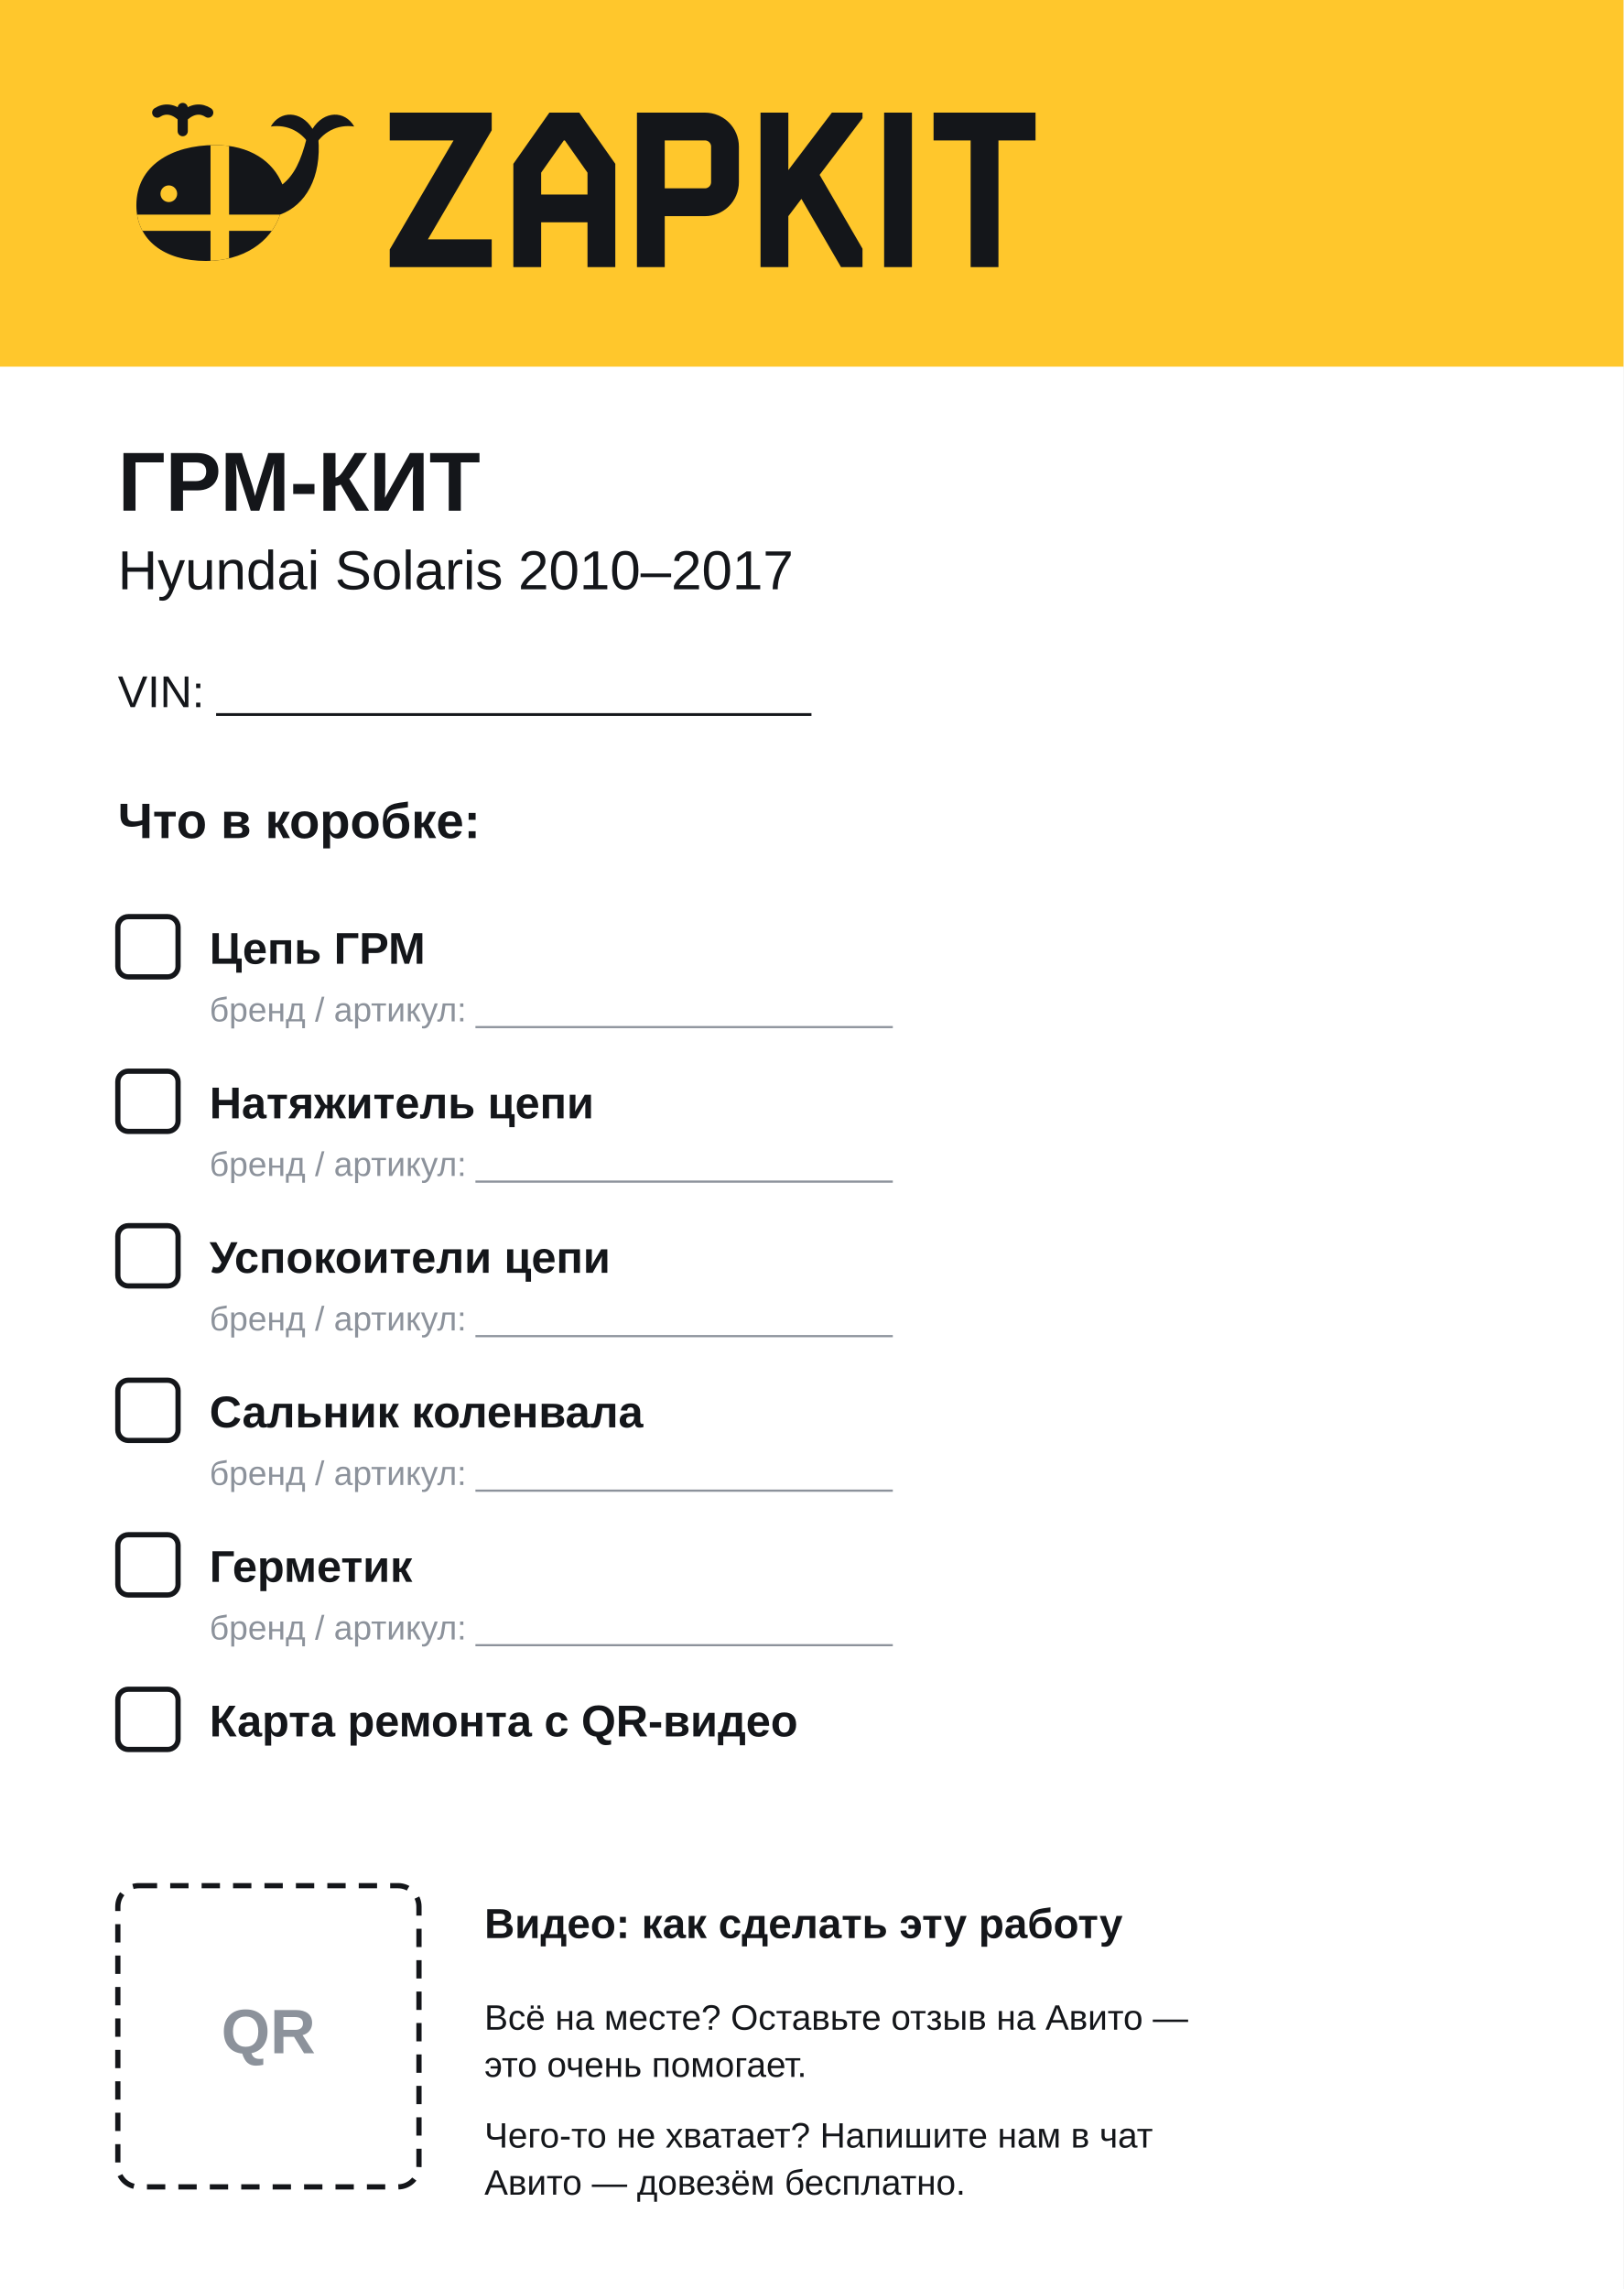
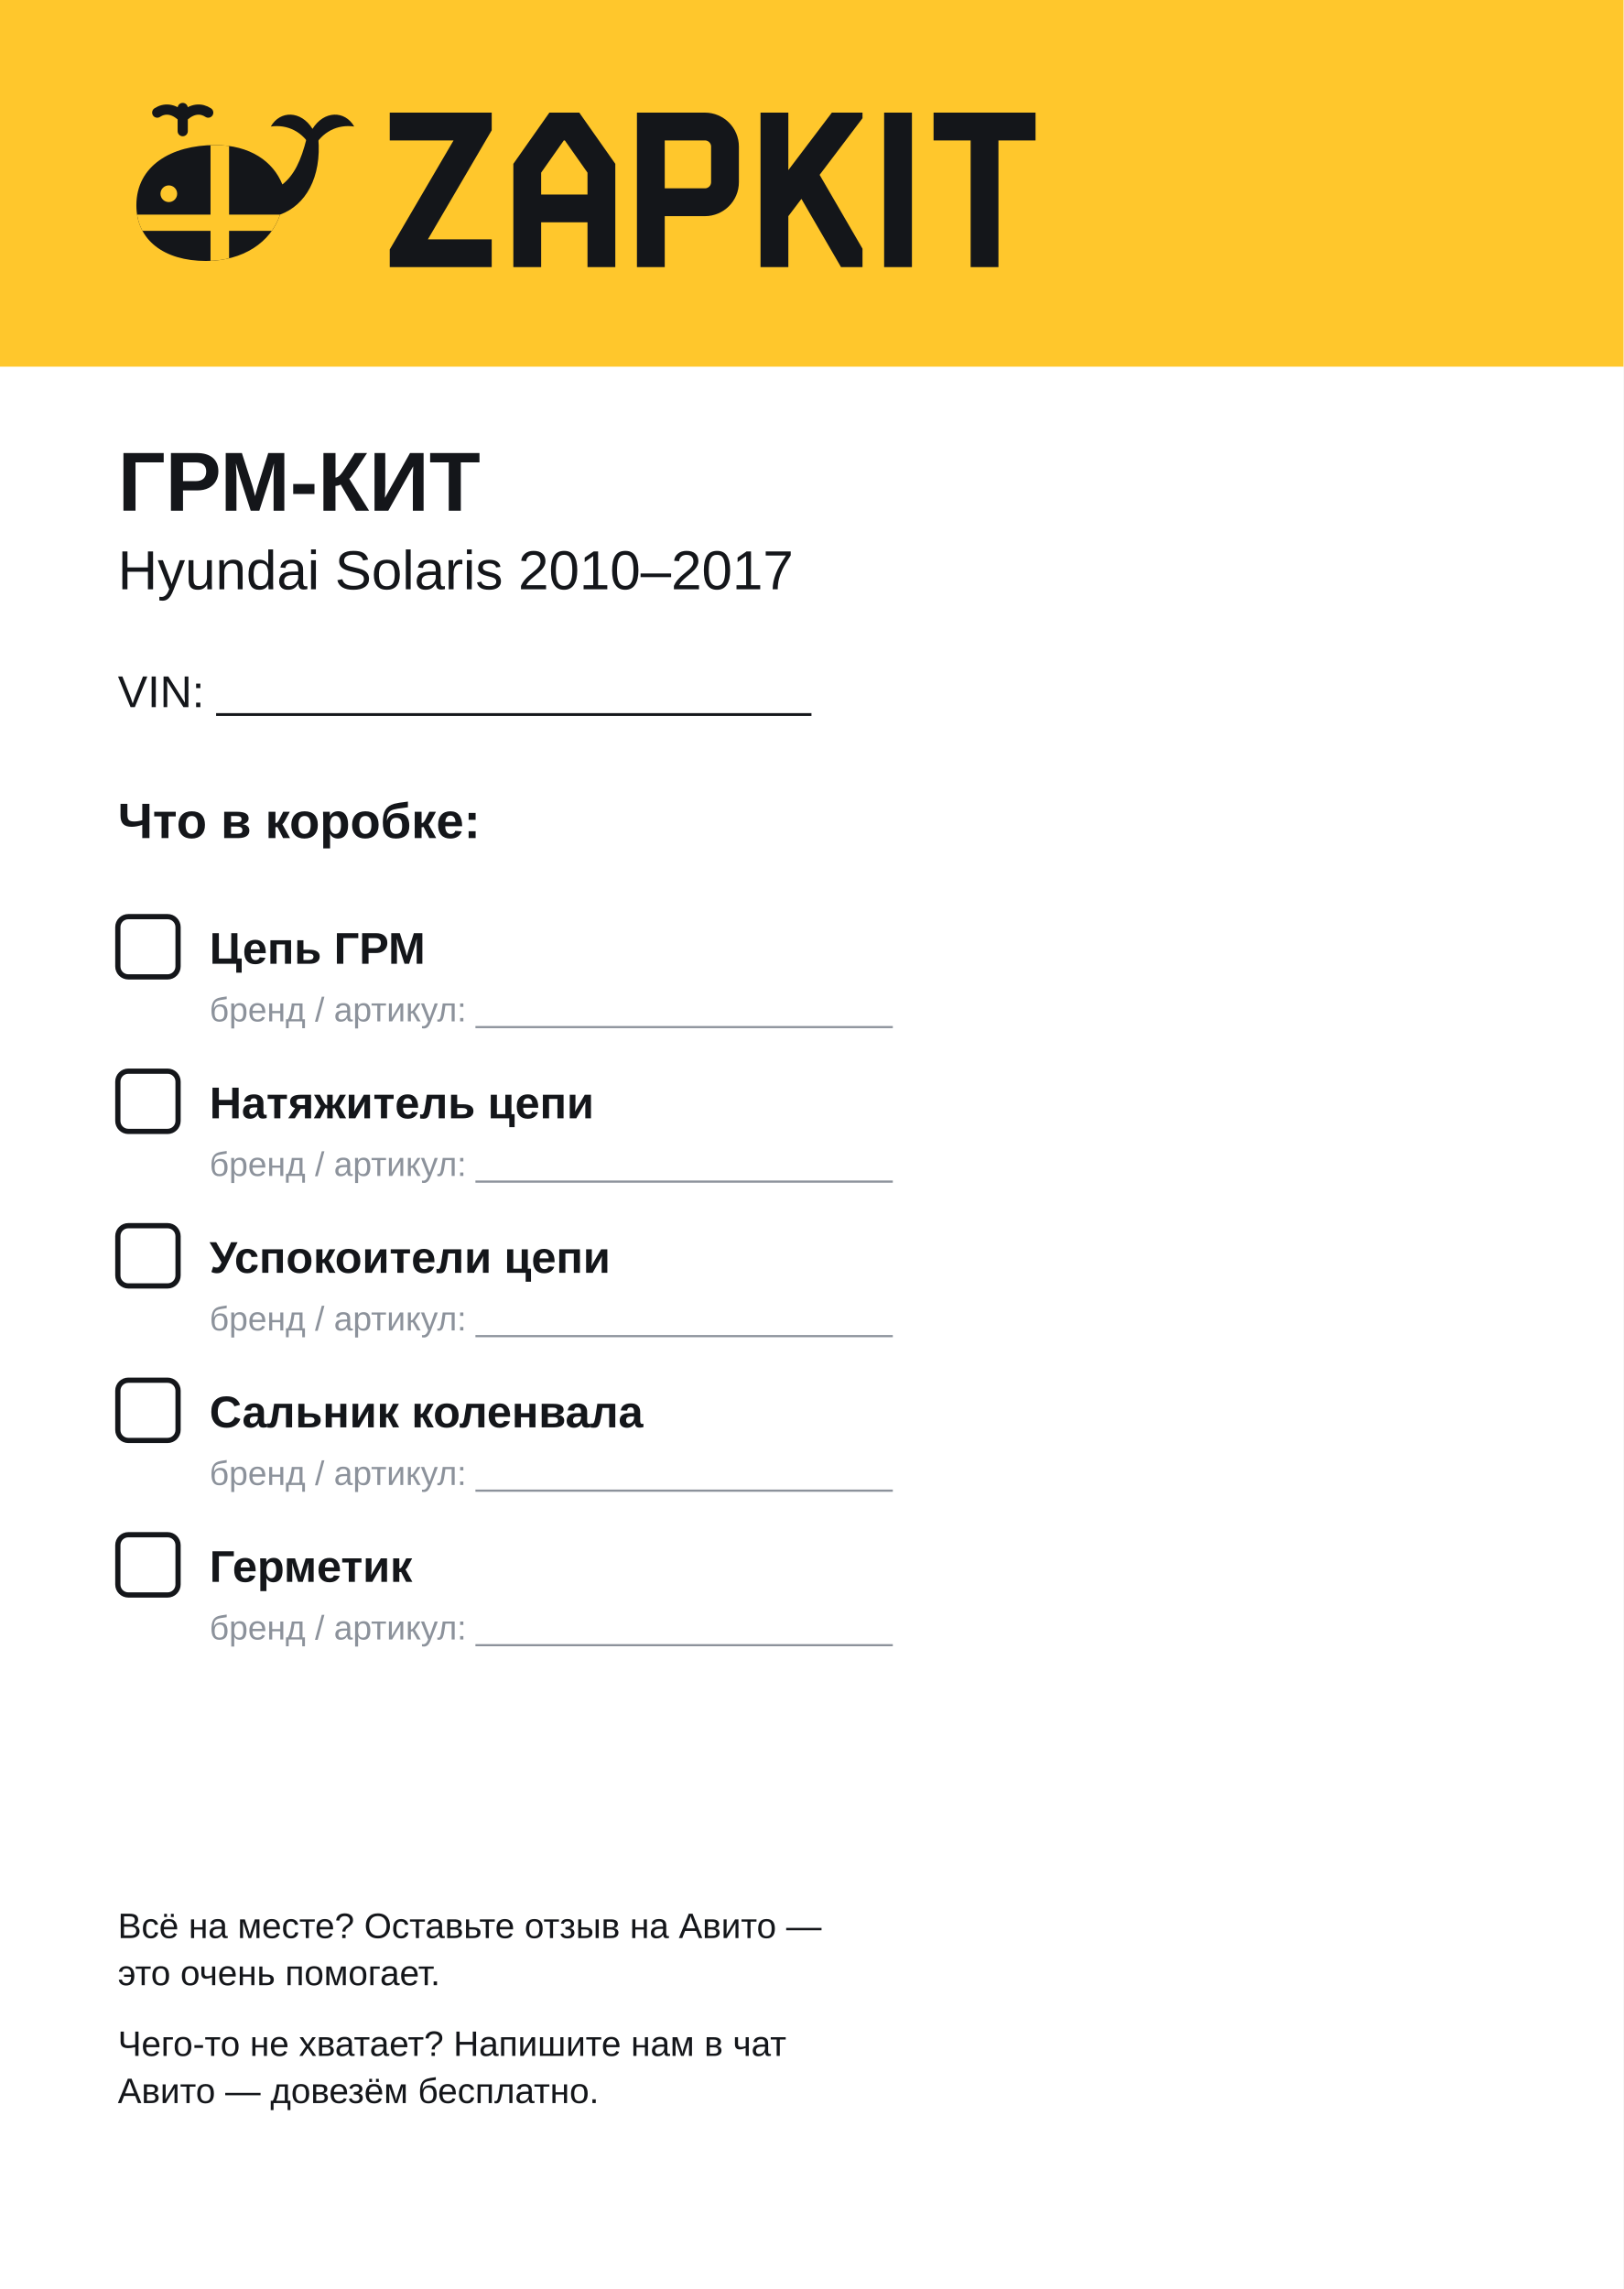
<svg xmlns="http://www.w3.org/2000/svg" viewBox="0 0 1240 1748" width="1240" height="1748" role="img" aria-label="ZAPKIT — карта ремонта: ГРМ-КИТ Hyundai Solaris 2010–2017">
  <rect width="1240" height="1748" fill="#FFFFFF" />
  <rect width="1240" height="280" fill="#FFC72C" />
  <g transform="translate(90 86) scale(1.18)">
    <g transform="translate(0 -30) scale(1.5)">
      <defs>
        <clipPath id="wb-r14">
          <path d="M8,60 C8,43 23,34 42,34 C57,34 67,41 71,51 C76,47 79,41 81.5,31 L86.5,31 C88,48 81,60 70,64 C66,76 54,84 38,84 C20,84 8,75 8,60 Z" />
        </clipPath>
      </defs>
      <path fill="#14161A" d="M8,60 C8,43 23,34 42,34 C57,34 67,41 71,51 C76,47 79,41 81.5,31 L86.5,31 C88,48 81,60 70,64 C66,76 54,84 38,84 C20,84 8,75 8,60 Z" />
      <path fill="#14161A" d="M84,36 C80,28 73,25 66,26 C70,19 79,19 84,27 C89,19 98,19 102,26 C95,25 88,28 84,36 Z" />
      <g clip-path="url(#wb-r14)" fill="#FFC72C">
        <rect x="40" y="30" width="8" height="60" />
        <rect x="0" y="64" width="90" height="7" />
      </g>
      <circle cx="22" cy="55" r="3.6" fill="#FFC72C" />
      <path d="M28,28 V18 M28,22 C24,18 20,18 17,20 M28,22 C32,18 36,18 39,20" fill="none" stroke="#14161A" stroke-width="4.4" stroke-linecap="round" />
    </g>
    <g transform="translate(176 0)">
      <defs>
        <clipPath id="c66-r14">
          <rect width="66" height="100" />
        </clipPath>
        <clipPath id="c18-r14">
          <rect width="18" height="100" />
        </clipPath>
      </defs>
      <g transform="translate(0 0)">
        <path clip-path="url(#c66-r14)" d="M0,9 H57 L9,91 H66" fill="none" stroke="#14161A" stroke-width="18" stroke-linejoin="miter" stroke-miterlimit="10" />
      </g>
      <g transform="translate(80 0)">
        <path clip-path="url(#c66-r14)" d="M9,100 V36 L28,9 H38 L57,36 V100 M9,62 H57" fill="none" stroke="#14161A" stroke-width="18" stroke-linejoin="miter" stroke-miterlimit="10" />
      </g>
      <g transform="translate(160 0)">
        <path clip-path="url(#c66-r14)" d="M9,100 V9 H44 A13,13 0 0 1 57,22 V45 A13,13 0 0 1 44,58 H9" fill="none" stroke="#14161A" stroke-width="18" stroke-linejoin="miter" stroke-miterlimit="10" />
      </g>
      <g transform="translate(240 0)">
        <path clip-path="url(#c66-r14)" d="M9,0 V100 M9,64 L62,-6 M30,44 L66,106" fill="none" stroke="#14161A" stroke-width="18" stroke-linejoin="miter" stroke-miterlimit="10" />
      </g>
      <g transform="translate(320 0)">
        <path clip-path="url(#c18-r14)" d="M9,0 V100" fill="none" stroke="#14161A" stroke-width="18" stroke-linejoin="miter" stroke-miterlimit="10" />
      </g>
      <g transform="translate(352 0)">
        <path clip-path="url(#c66-r14)" d="M0,9 H66 M33,9 V100" fill="none" stroke="#14161A" stroke-width="18" stroke-linejoin="miter" stroke-miterlimit="10" />
      </g>
    </g>
  </g>
  <text x="90" y="390" font-family="'Liberation Sans', Arial, Helvetica, sans-serif" font-size="64" font-weight="700" fill="#14161A" text-anchor="start">ГРМ-КИТ</text>
  <text x="90" y="450" font-family="'Liberation Sans', Arial, Helvetica, sans-serif" font-size="42" font-weight="400" fill="#14161A" text-anchor="start">Hyundai Solaris 2010–2017</text>
  <text x="90" y="540" font-family="'Liberation Sans', Arial, Helvetica, sans-serif" font-size="34" font-weight="400" fill="#14161A" text-anchor="start">VIN: ________________________</text>
  <text x="90" y="640" font-family="'Liberation Sans', Arial, Helvetica, sans-serif" font-size="38" font-weight="700" fill="#14161A" text-anchor="start">Что в коробке:</text>
  <rect x="90" y="700" width="46" height="46" rx="8" fill="none" stroke="#14161A" stroke-width="4" />
  <text x="160" y="736" font-family="'Liberation Sans', Arial, Helvetica, sans-serif" font-size="34" font-weight="700" fill="#14161A" text-anchor="start">Цепь ГРМ</text>
  <text x="160" y="780" font-family="'Liberation Sans', Arial, Helvetica, sans-serif" font-size="26" font-weight="400" fill="#8C929B" text-anchor="start">бренд / артикул: ______________________</text>
  <rect x="90" y="818" width="46" height="46" rx="8" fill="none" stroke="#14161A" stroke-width="4" />
  <text x="160" y="854" font-family="'Liberation Sans', Arial, Helvetica, sans-serif" font-size="34" font-weight="700" fill="#14161A" text-anchor="start">Натяжитель цепи</text>
  <text x="160" y="898" font-family="'Liberation Sans', Arial, Helvetica, sans-serif" font-size="26" font-weight="400" fill="#8C929B" text-anchor="start">бренд / артикул: ______________________</text>
  <rect x="90" y="936" width="46" height="46" rx="8" fill="none" stroke="#14161A" stroke-width="4" />
  <text x="160" y="972" font-family="'Liberation Sans', Arial, Helvetica, sans-serif" font-size="34" font-weight="700" fill="#14161A" text-anchor="start">Успокоители цепи</text>
  <text x="160" y="1016" font-family="'Liberation Sans', Arial, Helvetica, sans-serif" font-size="26" font-weight="400" fill="#8C929B" text-anchor="start">бренд / артикул: ______________________</text>
  <rect x="90" y="1054" width="46" height="46" rx="8" fill="none" stroke="#14161A" stroke-width="4" />
  <text x="160" y="1090" font-family="'Liberation Sans', Arial, Helvetica, sans-serif" font-size="34" font-weight="700" fill="#14161A" text-anchor="start">Сальник коленвала</text>
  <text x="160" y="1134" font-family="'Liberation Sans', Arial, Helvetica, sans-serif" font-size="26" font-weight="400" fill="#8C929B" text-anchor="start">бренд / артикул: ______________________</text>
  <rect x="90" y="1172" width="46" height="46" rx="8" fill="none" stroke="#14161A" stroke-width="4" />
  <text x="160" y="1208" font-family="'Liberation Sans', Arial, Helvetica, sans-serif" font-size="34" font-weight="700" fill="#14161A" text-anchor="start">Герметик</text>
  <text x="160" y="1252" font-family="'Liberation Sans', Arial, Helvetica, sans-serif" font-size="26" font-weight="400" fill="#8C929B" text-anchor="start">бренд / артикул: ______________________</text>
-   <rect x="90" y="1290" width="46" height="46" rx="8" fill="none" stroke="#14161A" stroke-width="4" />
-   <text x="160" y="1326" font-family="'Liberation Sans', Arial, Helvetica, sans-serif" font-size="34" font-weight="700" fill="#14161A" text-anchor="start">Карта ремонта с QR-видео</text>
-   <rect x="90" y="1440" width="230" height="230" rx="16" fill="none" stroke="#14161A" stroke-width="4" stroke-dasharray="14 10" />
-   <text x="205" y="1568" font-family="'Liberation Sans', Arial, Helvetica, sans-serif" font-size="48" font-weight="700" fill="#8C929B" text-anchor="middle">QR</text>
-   <text x="370" y="1480" font-family="'Liberation Sans', Arial, Helvetica, sans-serif" font-size="32" font-weight="700" fill="#14161A" text-anchor="start">Видео: как сделать эту работу</text>
-   <text x="370" y="1550" font-family="'Liberation Sans', Arial, Helvetica, sans-serif" font-size="27" font-weight="400" fill="#14161A" text-anchor="start">Всё на месте? Оставьте отзыв на Авито —</text>
-   <text x="370" y="1586" font-family="'Liberation Sans', Arial, Helvetica, sans-serif" font-size="27" font-weight="400" fill="#14161A" text-anchor="start">это очень помогает.</text>
-   <text x="370" y="1640" font-family="'Liberation Sans', Arial, Helvetica, sans-serif" font-size="27" font-weight="400" fill="#14161A" text-anchor="start">Чего-то не хватает? Напишите нам в чат</text>
-   <text x="370" y="1676" font-family="'Liberation Sans', Arial, Helvetica, sans-serif" font-size="27" font-weight="400" fill="#14161A" text-anchor="start">Авито — довезём бесплатно.</text>
+   <text x="90" y="1480" font-family="'Liberation Sans', Arial, Helvetica, sans-serif" font-size="27" font-weight="400" fill="#14161A" text-anchor="start">Всё на месте? Оставьте отзыв на Авито —</text>
+   <text x="90" y="1516" font-family="'Liberation Sans', Arial, Helvetica, sans-serif" font-size="27" font-weight="400" fill="#14161A" text-anchor="start">это очень помогает.</text>
+   <text x="90" y="1570" font-family="'Liberation Sans', Arial, Helvetica, sans-serif" font-size="27" font-weight="400" fill="#14161A" text-anchor="start">Чего-то не хватает? Напишите нам в чат</text>
+   <text x="90" y="1606" font-family="'Liberation Sans', Arial, Helvetica, sans-serif" font-size="27" font-weight="400" fill="#14161A" text-anchor="start">Авито — довезём бесплатно.</text>
</svg>
